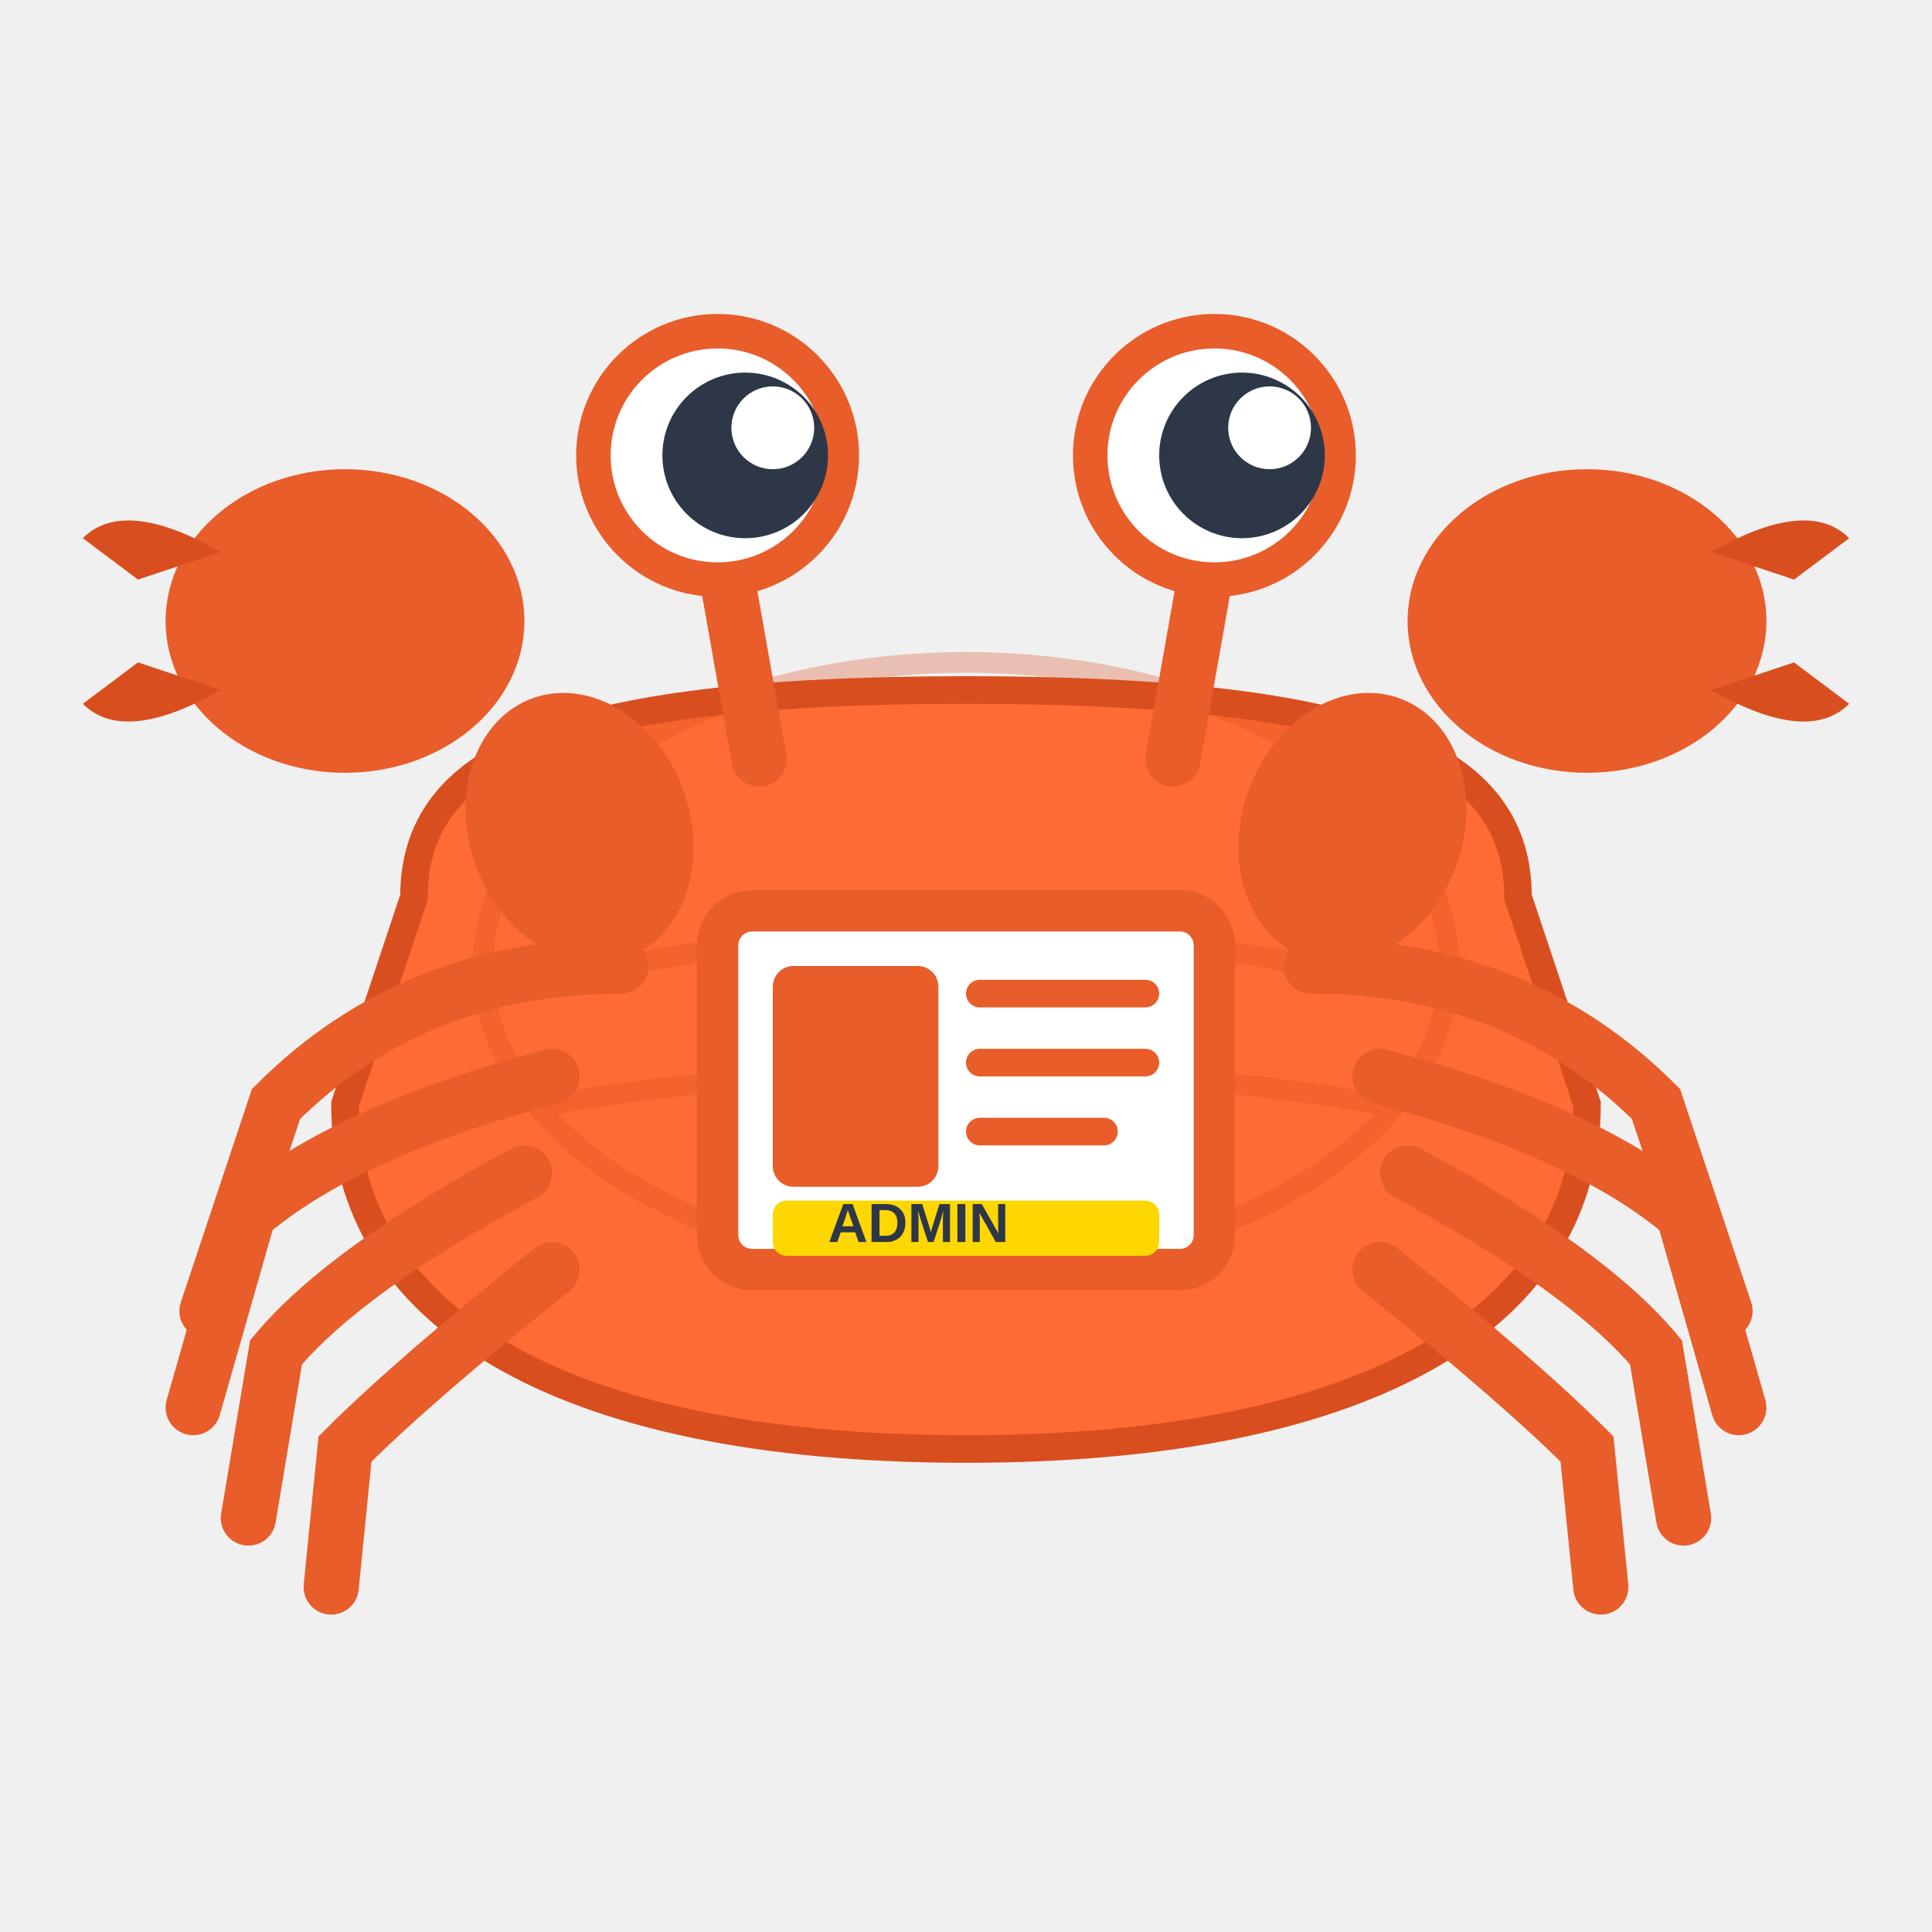
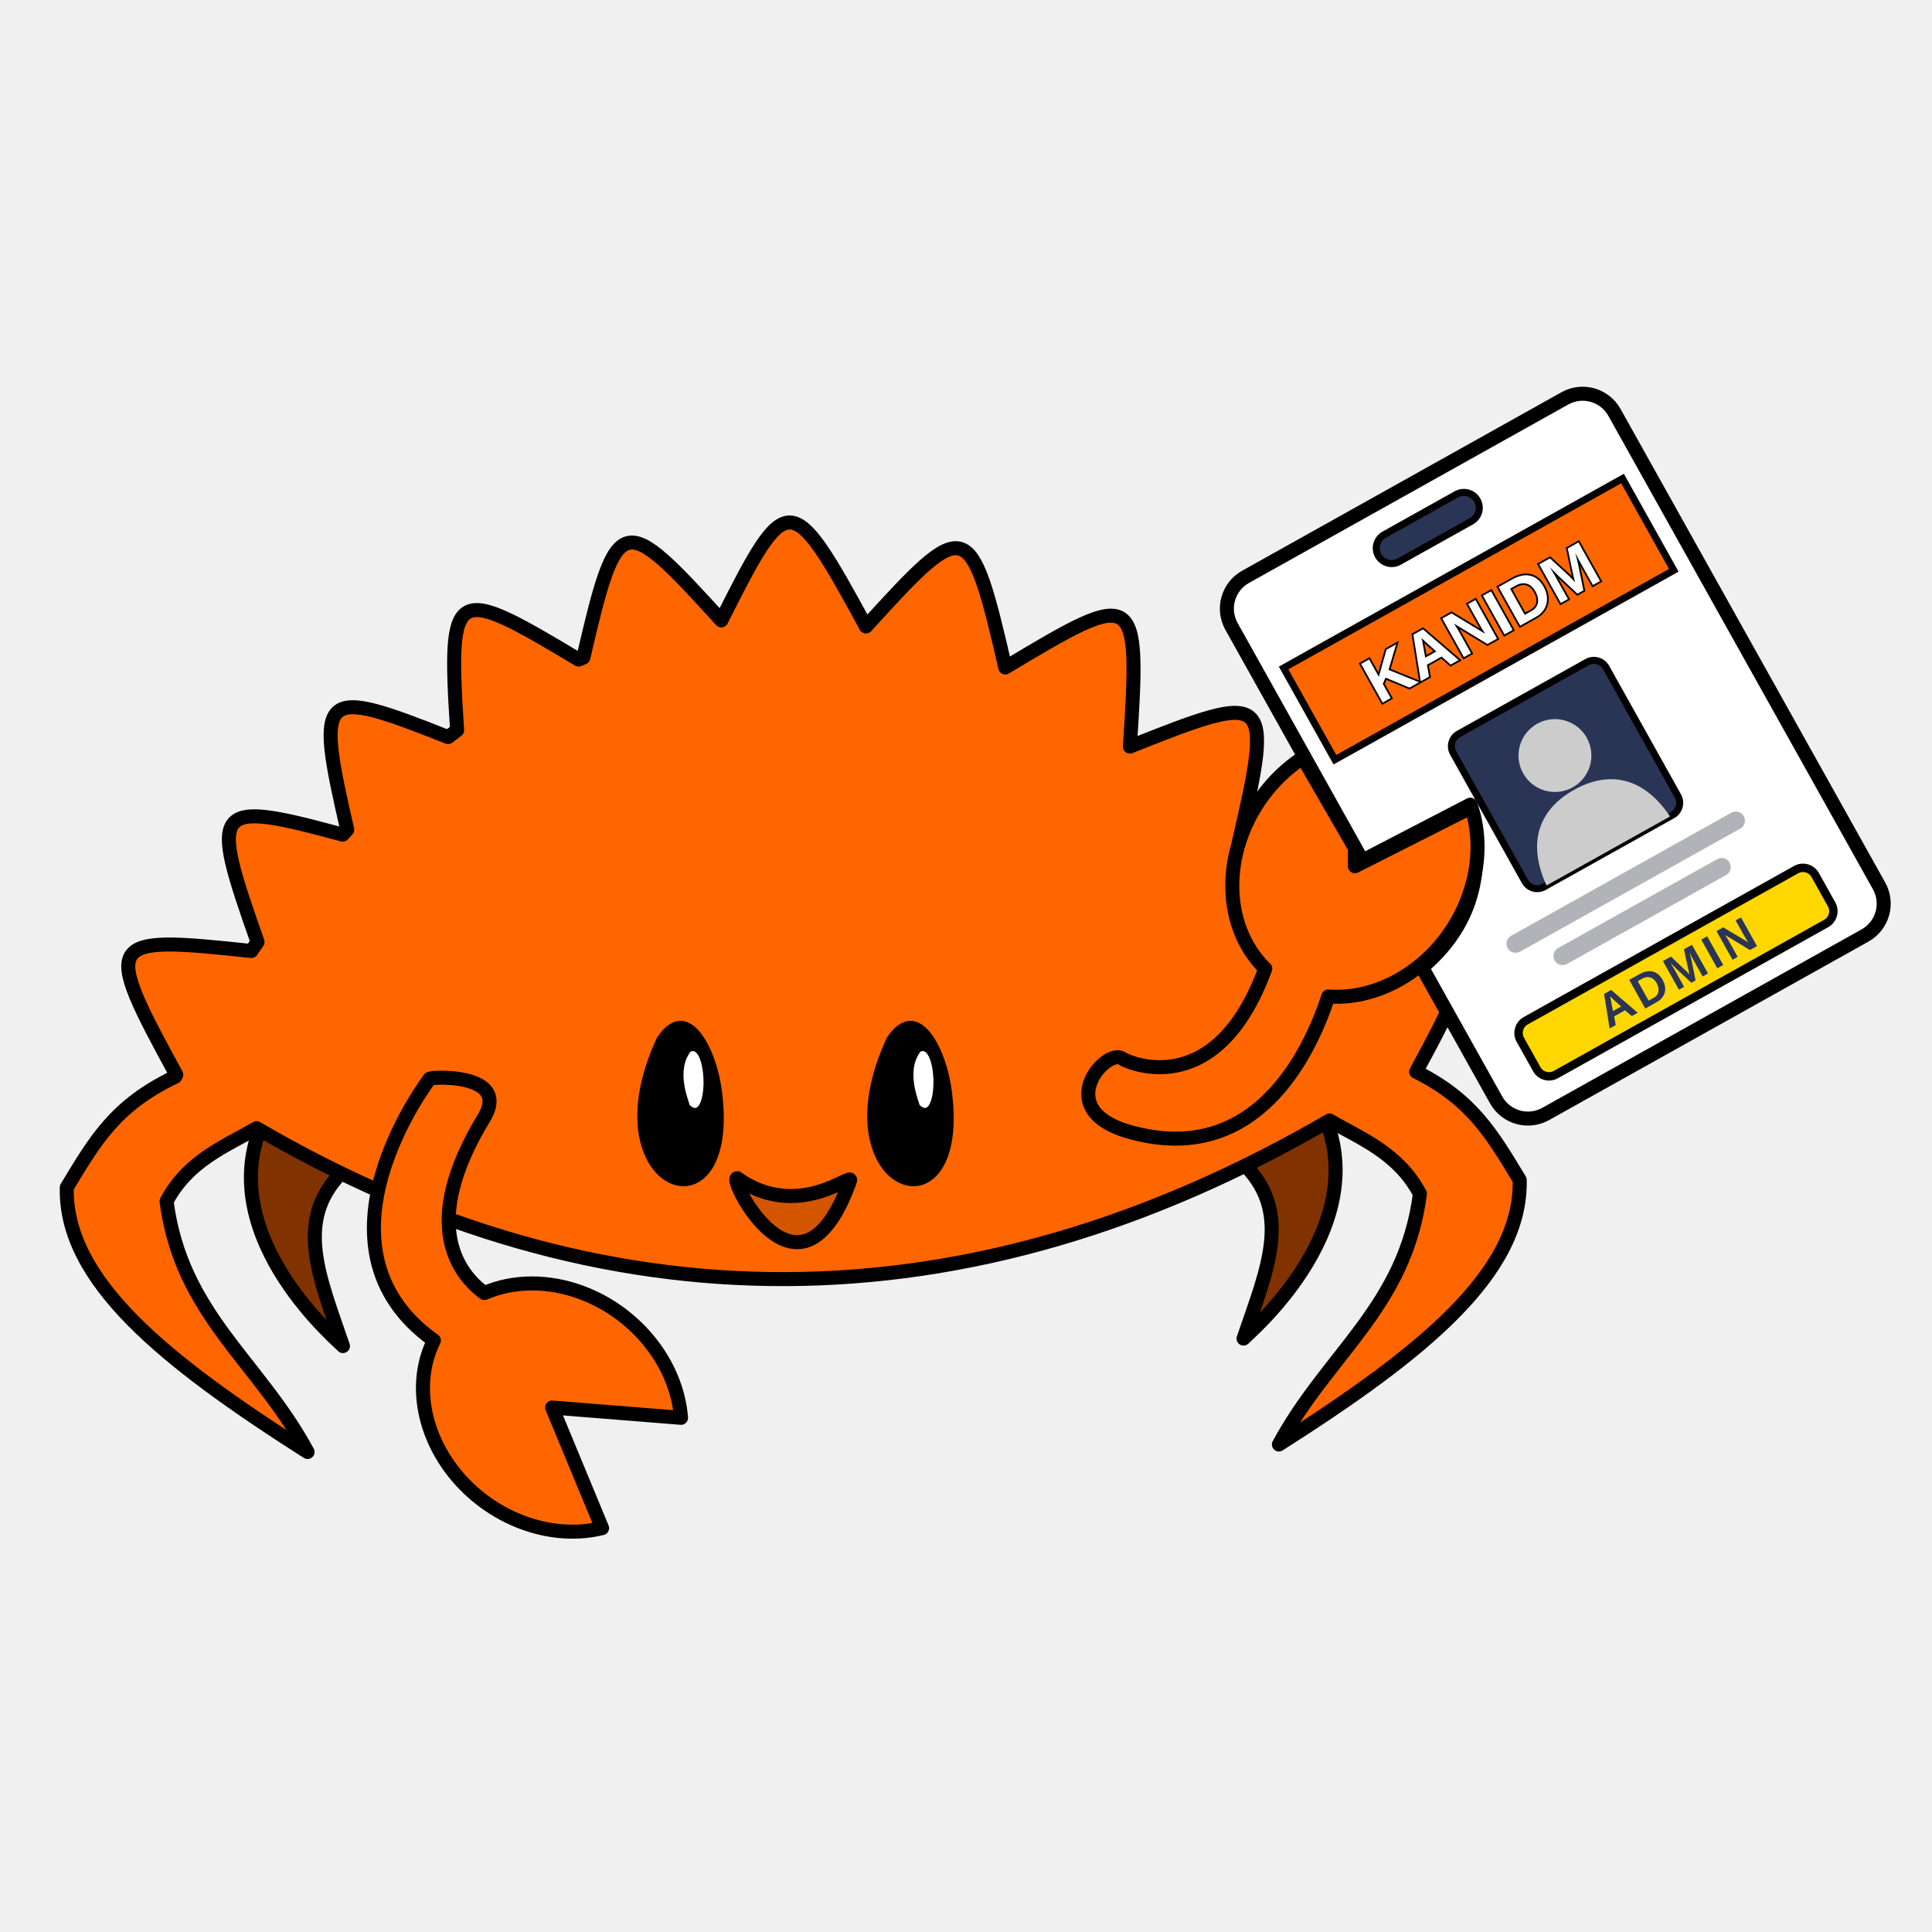
- <svg xmlns="http://www.w3.org/2000/svg" width="140" height="140" viewBox="30 30 140 140">
-   <style>
-         .body {
-             fill: #FF6B35;
-         }
- 
-         .shell {
-             fill: #E85D2A;
-         }
- 
-         .dark {
-             fill: #D94E1F;
-         }
-     </style>
-   <path d="M 60,95             C 60,85 70,80 100,80             C 130,80 140,85 140,95            L 145,110            C 145,125 130,135 100,135            C 70,135 55,125 55,110            Z" class="body" stroke="#D94E1F" stroke-width="2" />
-   <ellipse cx="100" cy="100" rx="35" ry="22" fill="none" stroke="#D94E1F" stroke-width="1.5" opacity="0.3" />
-   <path d="M 75,100 Q 100,95 125,100" fill="none" stroke="#D94E1F" stroke-width="1.5" opacity="0.3" />
-   <path d="M 70,110 Q 100,105 130,110" fill="none" stroke="#D94E1F" stroke-width="1.5" opacity="0.3" />
-   <g class="shell">
-     <path d="M 75,100 Q 60,100 50,110 L 45,125" fill="none" stroke="#E85D2A" stroke-width="4" stroke-linecap="round" />
-     <path d="M 70,108 Q 55,112 48,118 L 44,132" fill="none" stroke="#E85D2A" stroke-width="4" stroke-linecap="round" />
-     <path d="M 68,115 Q 55,122 50,128 L 48,140" fill="none" stroke="#E85D2A" stroke-width="4" stroke-linecap="round" />
-     <path d="M 70,122 Q 60,130 55,135 L 54,145" fill="none" stroke="#E85D2A" stroke-width="4" stroke-linecap="round" />
-     <path d="M 125,100 Q 140,100 150,110 L 155,125" fill="none" stroke="#E85D2A" stroke-width="4" stroke-linecap="round" />
-     <path d="M 130,108 Q 145,112 152,118 L 156,132" fill="none" stroke="#E85D2A" stroke-width="4" stroke-linecap="round" />
-     <path d="M 132,115 Q 145,122 150,128 L 152,140" fill="none" stroke="#E85D2A" stroke-width="4" stroke-linecap="round" />
-     <path d="M 130,122 Q 140,130 145,135 L 146,145" fill="none" stroke="#E85D2A" stroke-width="4" stroke-linecap="round" />
-   </g>
-   <g>
-     <ellipse cx="72" cy="90" rx="8" ry="10" class="shell" transform="rotate(-20 72 90)" />
-     <g transform="translate(55, 75)">
-       <ellipse cx="0" cy="0" rx="13" ry="11" class="shell" />
-       <path d="M -9,-5 Q -16,-9 -19,-6 L -15,-3 Z" class="dark" />
-       <path d="M -9,5 Q -16,9 -19,6 L -15,3 Z" class="dark" />
+ <svg xmlns="http://www.w3.org/2000/svg" width="140" height="140" viewBox="6 3 126 126">
+   <g transform="matrix(0.914072,0,0,0.914072,-34.12111,-24.36269)">
+     <path d="m 62.538,110.234 c -3.363,8.127 5.785,15.619 5.824,15.74 -1.671,-4.902 -3.437,-8.858 -0.189,-12.284" style="fill:#803300;stroke:#000000;stroke-width:1;stroke-linecap:butt;stroke-linejoin:round" />
+     <path style="fill:#803300;stroke:#000000;stroke-width:1;stroke-linecap:butt;stroke-linejoin:round" d="m 138.442,109.699 c 3.363,8.127 -5.785,15.619 -5.824,15.74 1.671,-4.902 3.437,-8.858 0.189,-12.284" />
+     <path d="m 100.247,67.212 c -1.309,-0.016 -2.561,2.353 -4.891,6.987 -7.052,-7.756 -7.413,-7.85 -9.842,2.65 -0.114,0.048 -0.227,0.096 -0.341,0.145 -8.882,-5.324 -9.341,-5.366 -8.667,5.042 -0.216,0.16 -0.431,0.322 -0.646,0.487 -9.102,-3.606 -9.496,-3.378 -7.192,6.611 -0.108,0.117 -0.216,0.233 -0.324,0.351 -9.277,-2.506 -9.536,-2.13 -6.077,7.658 -0.148,0.213 -0.296,0.43 -0.443,0.645 -10.456,-1.118 -10.671,-0.914 -5.355,8.828 -0.026,0.048 -0.053,0.094 -0.079,0.143 -4.284,2.048 -5.702,4.544 -7.732,7.894 -0.158,6.645 6.954,12.371 17.18,18.879 -3.513,-6.511 -9.007,-9.812 -10.061,-17.888 1.544,-2.905 4.169,-3.909 6.423,-5.216 24.62,14.368 50.616,14.535 76.551,-0.55 2.26,1.315 4.901,2.315 6.451,5.232 -1.054,8.076 -6.549,11.377 -10.062,17.888 10.226,-6.508 17.338,-12.234 17.181,-18.878 -1.974,-3.257 -3.377,-5.706 -7.39,-7.721 5.013,-9.218 4.536,-9.305 -5.986,-8.177 -0.089,-0.115 -0.178,-0.232 -0.267,-0.346 3.635,-10.262 3.407,-10.53 -6.392,-7.871 2.48,-10.706 2.149,-10.75 -7.779,-6.804 0.748,-11.285 0.48,-11.262 -8.888,-5.643 -2.498,-10.819 -2.793,-10.787 -9.94,-2.925 -2.688,-4.934 -4.103,-7.403 -5.432,-7.419 z" style="fill:#ff6600;stroke:#000000;stroke-width:1;stroke-linecap:butt;stroke-linejoin:round" />
+     <g transform="translate(-2.319382,-7.551745)" style="display:inline">
+       <path style="fill:#d45500;stroke:#000000;stroke-width:1;stroke-linecap:butt;stroke-linejoin:miter" d="m 98.809,121.552 c -0.683,-0.056 4.469,10.176 8.052,0.173 0.241,-0.674 -3.692,2.91 -8.052,-0.173 z" />
+       <g>
+         <path style="fill:#000000;stroke:#000000;stroke-width:0.265px;stroke-linecap:butt;stroke-linejoin:miter;stroke-opacity:1" d="m 93.213,111.563 c -5.131,10.992 5.618,14.735 4.413,4.12 -0.319,-3.288 -2.328,-7.174 -4.413,-4.12 z" />
+         <path style="fill:#ffffff;stroke:#000000;stroke-width:0.265px;stroke-linecap:butt;stroke-linejoin:miter;stroke-opacity:1" d="m 95.394,112.414 c -1.183,1.519 -0.082,3.836 -0.099,3.985 1.674,1.641 1.613,-4.77 0.099,-3.985 z" />
+       </g>
+       <g>
+         <path d="m 109.617,111.563 c -5.131,10.992 5.618,14.735 4.413,4.12 -0.319,-3.288 -2.328,-7.174 -4.413,-4.12 z" style="fill:#000000;stroke:#000000;stroke-width:0.265px;stroke-linecap:butt;stroke-linejoin:miter;stroke-opacity:1" />
+         <path d="m 111.799,112.414 c -1.183,1.519 -0.082,3.836 -0.099,3.985 1.674,1.641 1.613,-4.77 0.099,-3.985 z" style="fill:#ffffff;stroke:#000000;stroke-width:0.265px;stroke-linecap:butt;stroke-linejoin:miter;stroke-opacity:1" />
+       </g>
    </g>
-     <ellipse cx="128" cy="90" rx="8" ry="10" class="shell" transform="rotate(20 128 90)" />
-     <g transform="translate(145, 75)">
-       <ellipse cx="0" cy="0" rx="13" ry="11" class="shell" />
-       <path d="M 9,-5 Q 16,-9 19,-6 L 15,-3 Z" class="dark" />
-       <path d="M 9,5 Q 16,9 19,6 L 15,3 Z" class="dark" />
+     <path d="m 75.334,106.826 c -0.51,0.004 -0.851,0.054 -0.795,0.089 0,0 -9.134,11.936 0.31,18.659 a 9.747,8.277 37.794 0 0 1.437,9.424 9.747,8.277 37.794 0 0 10.565,3.967 l -3.564,-8.606 9.197,0.735 a 9.747,8.277 37.794 0 0 -7.026,-8.911 9.747,8.277 37.794 0 0 -7.008,0.009 c -1.862,-1.364 -4.629,-4.926 -0.041,-12.475 1.518,-2.498 -1.543,-2.903 -3.075,-2.891 z" style="fill:#ff6600;fill-opacity:1;stroke:#000000;stroke-width:1;stroke-linejoin:round" />
+     <g transform="translate(130.49 72.36) rotate(-29.2)">
+       <rect x="0" y="0" width="31.3" height="43.9" rx="2.6" fill="#ffffff" stroke="#000" stroke-width="1" stroke-linejoin="round" />
+       <rect x="11.6" y="2.2" width="8.1" height="2.2" rx="1.1" fill="#2a3455" stroke="#000" stroke-width=".5" />
+       <rect x="1.8" y="7" width="27.7" height="7.5" fill="#ff6600" stroke="#000" stroke-width=".5" />
+       <text x="15.65" y="12.6" text-anchor="middle" font-family="Arial,Helvetica,sans-serif" font-weight="bold" font-size="4.6" fill="#fff" stroke="#000" stroke-width=".25" paint-order="stroke">KANIDM</text>
+       <rect x="9.4" y="17.2" width="12.5" height="12.5" rx="1" fill="#2a3455" stroke="#000" stroke-width=".5" />
+       <circle cx="15.65" cy="21.9" r="2.6" fill="#cccccc" />
+       <path d="M10.6 29.7c.3-3.6 2.4-5 5.05-5s4.75 1.4 5.05 5z" fill="#cccccc" />
+       <rect x="6" y="31.6" width="19.3" height="1.3" rx=".65" fill="#b1b3b8" />
+       <rect x="8.5" y="34" width="14.3" height="1.3" rx=".65" fill="#b1b3b8" />
+       <rect x="3.6" y="37.4" width="24.1" height="4.4" rx="1" fill="#FFD700" stroke="#000" stroke-width=".6" />
+       <text x="15.65" y="40.8" text-anchor="middle" font-family="Arial,Helvetica,sans-serif" font-weight="bold" font-size="3.4" fill="#2a3455" letter-spacing=".3">ADMIN</text>
    </g>
-   </g>
-   <g>
-     <line x1="85" y1="85" x2="82" y2="68" stroke="#E85D2A" stroke-width="4" stroke-linecap="round" />
-     <circle cx="82" cy="63" r="9" fill="white" stroke="#E85D2A" stroke-width="2.5" />
-     <circle cx="84" cy="63" r="6" fill="#2D3748" />
-     <circle cx="86" cy="61" r="3" fill="white" />
-     <line x1="115" y1="85" x2="118" y2="68" stroke="#E85D2A" stroke-width="4" stroke-linecap="round" />
-     <circle cx="118" cy="63" r="9" fill="white" stroke="#E85D2A" stroke-width="2.5" />
-     <circle cx="120" cy="63" r="6" fill="#2D3748" />
-     <circle cx="122" cy="61" r="3" fill="white" />
-   </g>
-   <path d="M 90,118 Q 100,125 110,118" fill="none" stroke="#D94E1F" stroke-width="3" stroke-linecap="round" />
-   <g>
-     <rect x="82" y="96" width="36" height="26" rx="2.5" fill="white" stroke="#E85D2A" stroke-width="3" />
-     <rect x="86" y="100" width="12" height="16" rx="1.5" class="shell" />
-     <line x1="101" y1="102" x2="113" y2="102" stroke="#E85D2A" stroke-width="2" stroke-linecap="round" />
-     <line x1="101" y1="107" x2="113" y2="107" stroke="#E85D2A" stroke-width="2" stroke-linecap="round" />
-     <line x1="101" y1="112" x2="110" y2="112" stroke="#E85D2A" stroke-width="2" stroke-linecap="round" />
-     <rect x="86" y="117" width="28" height="4" rx="1" fill="#FFD700" />
-     <text x="90" y="120" font-family="Arial, sans-serif" font-size="4" fill="#2D3748" font-weight="bold">ADMIN</text>
+     <path d="m 145.615,98.731 c 3.509,-3.114 4.196,-7.011 3.176,-11.383 l -7.391,3.833 z" style="fill:#ffffff;stroke:#000;stroke-width:1;stroke-linejoin:round" />
+     <path d="m 136.847,83.997 c -2.181,1.424 -3.845,3.666 -4.599,6.196 -0.991,3.351 -0.256,6.742 1.919,8.852 -3.579,9.77 -10.054,6.555 -10.191,6.427 -1.1,-0.856 -5.178,3.63 0.533,5.229 8.92,2.497 12.776,-5.475 14.156,-9.67 2.451,0.188 5.02,-0.781 7.052,-2.66 3.069,-2.845 4.344,-7.222 3.158,-10.834 l -8.312,4.204 0.005,-1.292 z" style="fill:#ff6600;fill-opacity:1;stroke:#000000;stroke-width:1;stroke-linejoin:round" />
  </g>
</svg>
